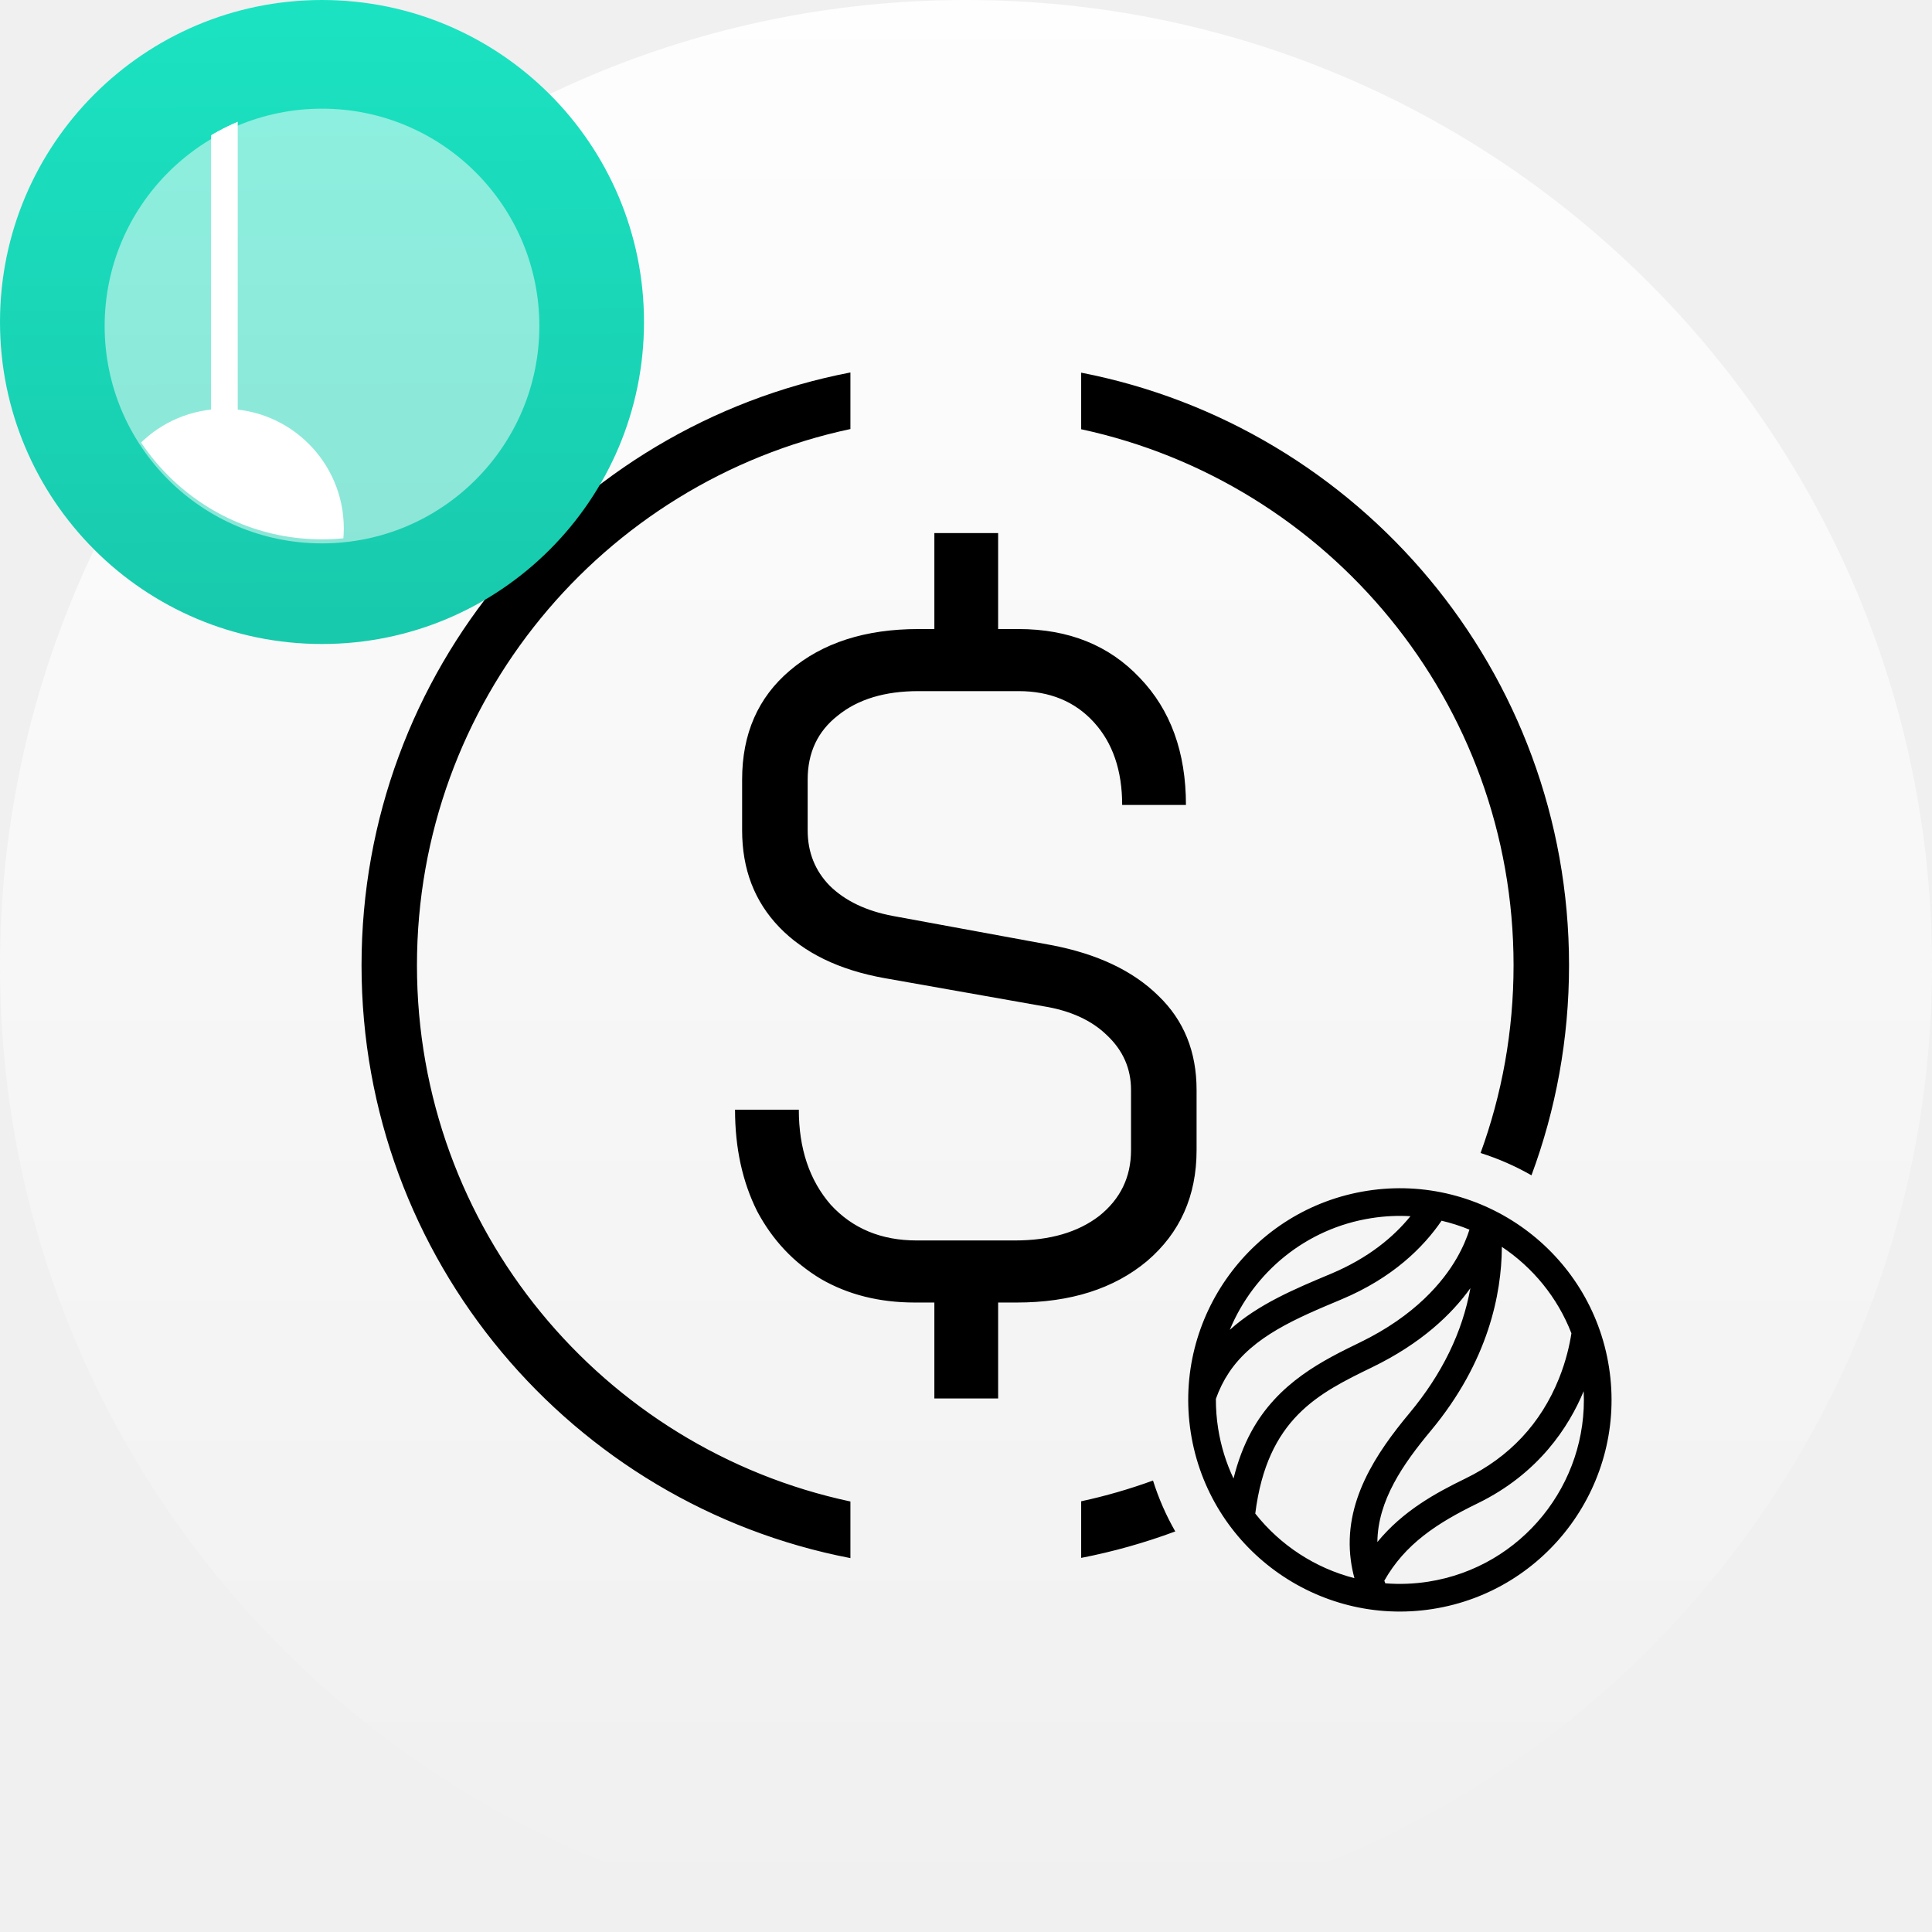
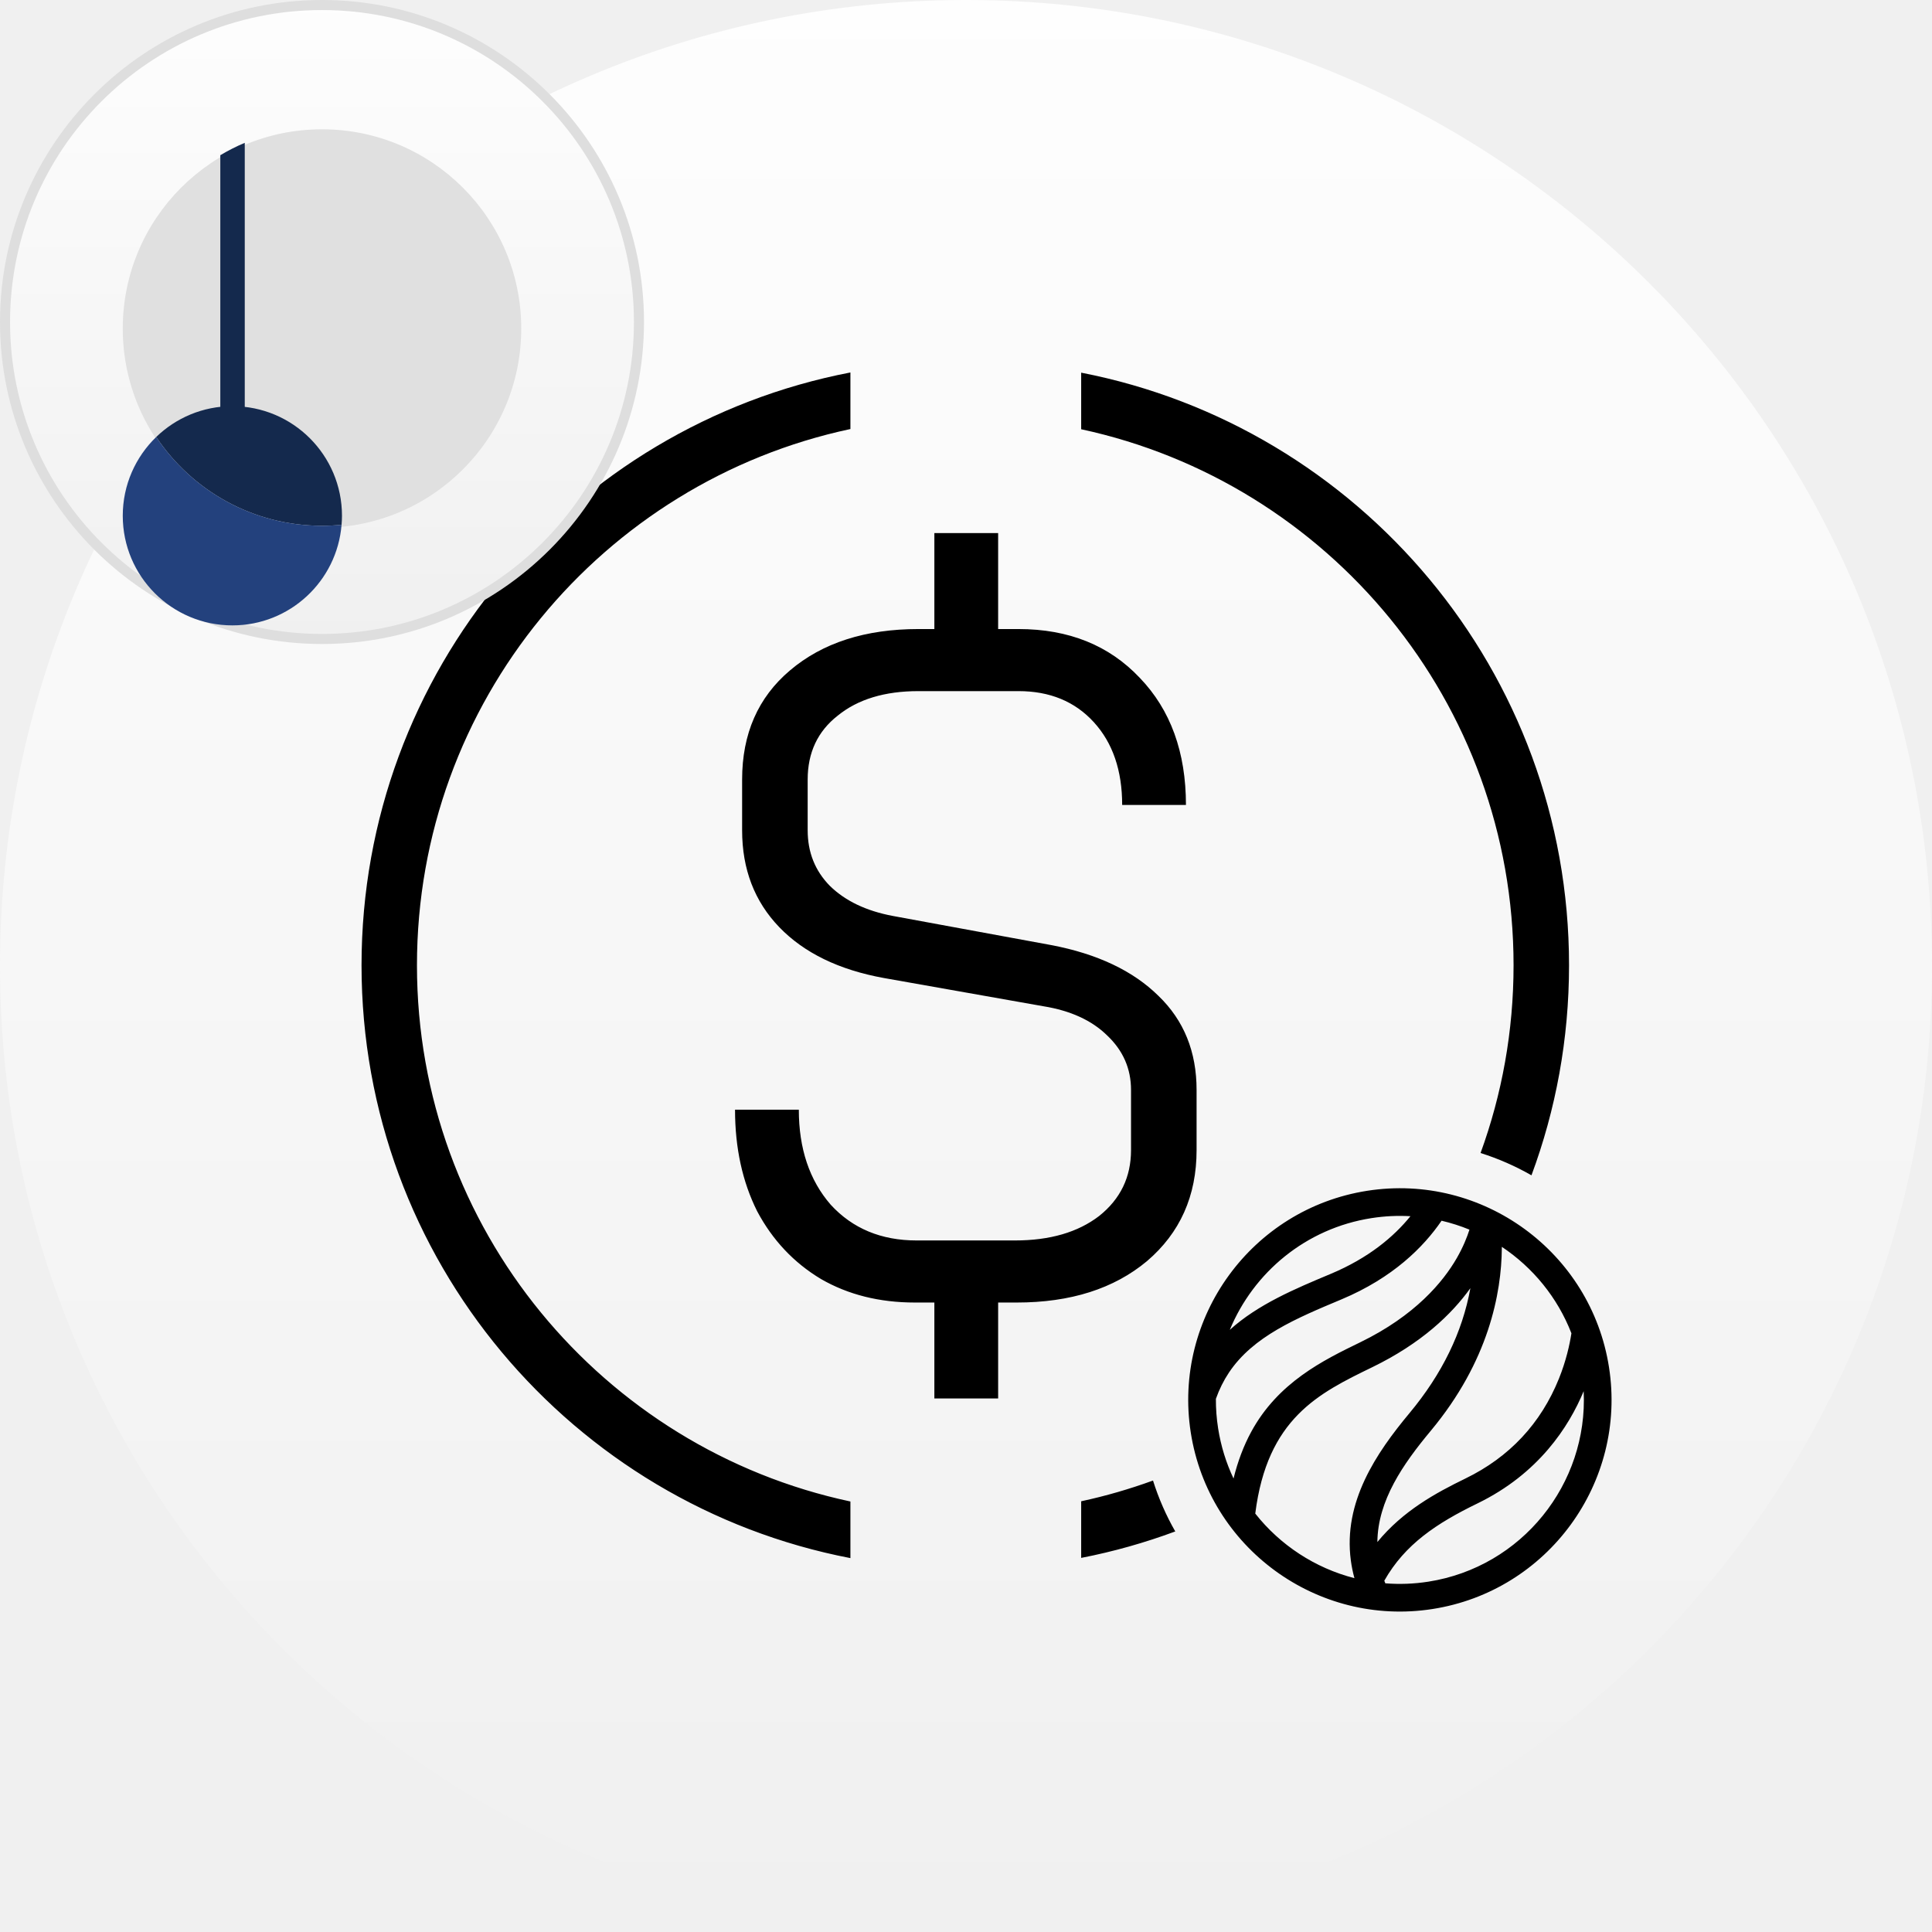
<svg xmlns="http://www.w3.org/2000/svg" width="192" height="192" viewBox="0 0 192 192" fill="none">
  <path d="M0 96C0 42.981 42.981 0 96 0C149.019 0 192 42.981 192 96C192 149.019 149.019 192 96 192C42.981 192 0 149.019 0 96Z" fill="url(#paint0_linear_3399_52531)" />
  <path d="M135.875 118.339C147.334 116.55 158.112 124.418 159.901 135.876C161.69 147.335 153.822 158.114 142.363 159.902C130.905 161.691 120.126 153.824 118.337 142.365C116.548 130.906 124.416 120.128 135.875 118.339ZM157.384 138.254C155.919 141.779 152.915 146.449 146.839 149.404C142.769 151.382 139.618 153.469 137.571 157.089C137.603 157.176 137.637 157.262 137.671 157.349C139.067 157.459 140.498 157.411 141.94 157.186C151.248 155.733 157.829 147.46 157.384 138.254ZM146.125 128.017C144.255 130.627 141.24 133.505 136.377 135.87C131.05 138.46 125.936 140.949 124.747 150.417C127.227 153.56 130.697 155.834 134.602 156.836C134.442 156.25 134.322 155.661 134.244 155.07C133.472 149.262 136.76 144.41 140.076 140.431C143.312 136.547 145.336 132.386 146.125 128.017ZM84.513 42.637C59.899 47.884 41.437 69.752 41.437 95.93C41.437 122.107 59.9 143.97 84.513 149.217V154.843C56.836 149.511 35.929 125.162 35.929 95.93C35.929 66.697 56.835 42.346 84.513 37.015V42.637ZM114.584 147.134C115.143 148.91 115.888 150.605 116.797 152.193C113.786 153.31 110.663 154.197 107.446 154.822V149.195C109.891 148.669 112.273 147.976 114.584 147.134ZM149.251 124.032C149.213 128.495 147.957 135.269 142.188 142.191C139.427 145.504 136.922 149.12 136.882 153.246C139.428 150.144 142.675 148.371 145.637 146.931C150.005 144.807 153.131 141.464 154.93 136.995C155.636 135.239 155.989 133.639 156.166 132.502C154.781 128.934 152.329 125.962 149.251 123.91C149.251 123.952 149.251 123.991 149.251 124.032ZM143.262 121.313C141.482 123.918 138.436 126.986 133.302 129.136C128.795 131.023 124.536 132.807 122.134 136.401C121.606 137.192 121.174 138.06 120.834 139.014C120.829 139.979 120.9 140.957 121.054 141.94C121.331 143.714 121.856 145.389 122.587 146.935C123.01 145.222 123.59 143.689 124.332 142.316C127.006 137.37 131.534 135.167 135.173 133.398C140.654 130.734 143.417 127.379 144.77 125.035C145.399 123.943 145.791 122.964 146.033 122.2C145.14 121.833 144.212 121.537 143.262 121.313ZM99.194 62.514H101.219C106.207 62.514 110.228 64.133 113.28 67.374C116.332 70.552 117.858 74.759 117.858 79.994H111.52C111.52 76.567 110.58 73.824 108.702 71.768C106.824 69.711 104.329 68.683 101.219 68.683H91.27C87.925 68.683 85.255 69.493 83.26 71.113C81.264 72.671 80.266 74.79 80.266 77.47V82.518C80.266 84.699 81 86.538 82.467 88.033C83.993 89.529 86.077 90.526 88.718 91.024L104.477 93.923C109.054 94.795 112.605 96.478 115.129 98.971C117.653 101.401 118.915 104.517 118.915 108.318V114.301C118.915 118.85 117.271 122.527 113.984 125.331C110.698 128.073 106.384 129.444 101.043 129.444H99.194V138.979H92.856V129.444H90.919C87.397 129.444 84.287 128.665 81.587 127.107C78.887 125.487 76.774 123.244 75.248 120.377C73.781 117.448 73.047 114.083 73.047 110.281H79.386C79.386 114.145 80.442 117.292 82.555 119.723C84.726 122.091 87.573 123.275 91.095 123.275H100.867C104.33 123.275 107.118 122.465 109.23 120.845C111.343 119.162 112.4 116.981 112.4 114.301V108.318C112.4 106.199 111.607 104.392 110.022 102.896C108.497 101.401 106.384 100.435 103.685 99.999L87.837 97.194C83.377 96.384 79.914 94.701 77.449 92.147C74.984 89.591 73.751 86.381 73.751 82.518V77.47C73.751 72.921 75.336 69.307 78.505 66.627C81.733 63.885 85.988 62.514 91.27 62.514H92.856V52.978H99.194V62.514ZM140.168 120.865C138.9 120.792 137.604 120.851 136.299 121.055C129.767 122.074 124.577 126.454 122.217 132.157C125.022 129.625 128.676 128.091 132.239 126.599C136.006 125.021 138.508 122.914 140.168 120.865ZM107.446 37.035C135.073 42.407 155.929 66.733 155.929 95.93C155.929 103.269 154.609 110.301 152.196 116.801C150.607 115.892 148.913 115.146 147.137 114.586C149.258 108.766 150.416 102.483 150.416 95.93C150.416 69.788 132.008 47.944 107.446 42.658V37.035Z" fill="black" />
-   <path d="M0 32C0 14.327 14.327 0 32 0C49.673 0 64 14.327 64 32C64 49.673 49.673 64 32 64C14.327 64 0 49.673 0 32Z" fill="url(#paint1_linear_3399_52531)" />
-   <mask id="mask0_3399_52531" style="mask-type:alpha" maskUnits="userSpaceOnUse" x="10" y="10" width="44" height="44">
-     <path d="M32 53.6C43.93 53.6 53.6 43.929 53.6 32C53.6 20.071 43.93 10.4 32 10.4C20.071 10.4 10.4 20.071 10.4 32C10.4 43.929 20.071 53.6 32 53.6Z" fill="white" />
-   </mask>
-   <g mask="url(#mask0_3399_52531)">
-     <path d="M22.283 64.398C28.846 64.398 34.166 59.078 34.166 52.515C34.166 45.952 28.846 40.632 22.283 40.632C15.72 40.632 10.4 45.952 10.4 52.515C10.4 59.078 15.72 64.398 22.283 64.398Z" fill="white" />
-     <mask id="mask1_3399_52531" style="mask-type:alpha" maskUnits="userSpaceOnUse" x="20" y="11" width="4" height="33">
-       <path fill-rule="evenodd" clip-rule="evenodd" d="M20.976 43.471V11.625H23.625V43.471H20.976Z" fill="white" />
-     </mask>
-     <g mask="url(#mask1_3399_52531)">
-       <path d="M53.6 32C53.6 43.929 43.93 53.6 32 53.6C20.071 53.6 10.4 43.929 10.4 32C10.4 20.071 20.071 10.4 32 10.4C43.93 10.4 53.6 20.071 53.6 32Z" fill="white" />
-     </g>
-   </g>
-   <path d="M32 54C43.93 54 53.6 44.329 53.6 32.4C53.6 20.471 43.93 10.8 32 10.8C20.071 10.8 10.4 20.471 10.4 32.4C10.4 44.329 20.071 54 32 54Z" fill="white" fill-opacity="0.5" />
+   <path d="M32 0.5C49.397 0.5 63.5 14.603 63.5 32C63.5 49.397 49.397 63.5 32 63.5C14.603 63.5 0.5 49.397 0.5 32C0.5 14.603 14.603 0.5 32 0.5Z" fill="url(#paint1_linear_3399_52531)" />
+   <path d="M32 0.5C49.397 0.5 63.5 14.603 63.5 32C63.5 49.397 49.397 63.5 32 63.5C14.603 63.5 0.5 49.397 0.5 32C0.5 14.603 14.603 0.5 32 0.5Z" stroke="#DEDEDE" />
+   <path d="M32 52.45C42.936 52.45 51.8 43.585 51.8 32.65C51.8 21.715 42.936 12.85 32 12.85C21.065 12.85 12.2 21.715 12.2 32.65C12.2 43.585 21.065 52.45 32 52.45Z" fill="#E0E0E0" />
+   <path d="M23.093 40.365C29.109 40.365 33.986 45.241 33.986 51.257C33.986 51.56 33.969 51.859 33.945 52.155C33.305 52.217 32.657 52.25 32 52.25C25.127 52.25 19.073 48.746 15.523 43.428C17.483 41.532 20.151 40.365 23.093 40.365Z" fill="#14294D" />
+   <path d="M24.324 42.967H21.894V15.425C22.672 14.962 23.482 14.548 24.324 14.194V42.967Z" fill="#14294D" />
+   <path d="M15.523 43.428C19.073 48.746 25.127 52.25 32 52.25C32.657 52.25 33.305 52.217 33.945 52.155C33.489 57.751 28.806 62.15 23.093 62.15C17.077 62.15 12.2 57.273 12.2 51.257C12.2 48.184 13.475 45.408 15.523 43.428Z" fill="#23417D" />
  <defs>
    <linearGradient id="paint0_linear_3399_52531" x1="96" y1="-17" x2="96" y2="192" gradientUnits="userSpaceOnUse">
      <stop stop-color="white" />
      <stop offset="1" stop-color="#F0F0F0" />
    </linearGradient>
-     <linearGradient id="paint1_linear_3399_52531" x1="32" y1="0" x2="32.206" y2="63.999" gradientUnits="userSpaceOnUse">
-       <stop stop-color="#1BE3C2" />
-       <stop offset="1" stop-color="#18C9AC" />
+     <linearGradient id="paint1_linear_3399_52531" x1="32" y1="-5.667" x2="32" y2="64" gradientUnits="userSpaceOnUse">
+       <stop stop-color="white" />
+       <stop offset="1" stop-color="#F0F0F0" />
    </linearGradient>
  </defs>
</svg>
